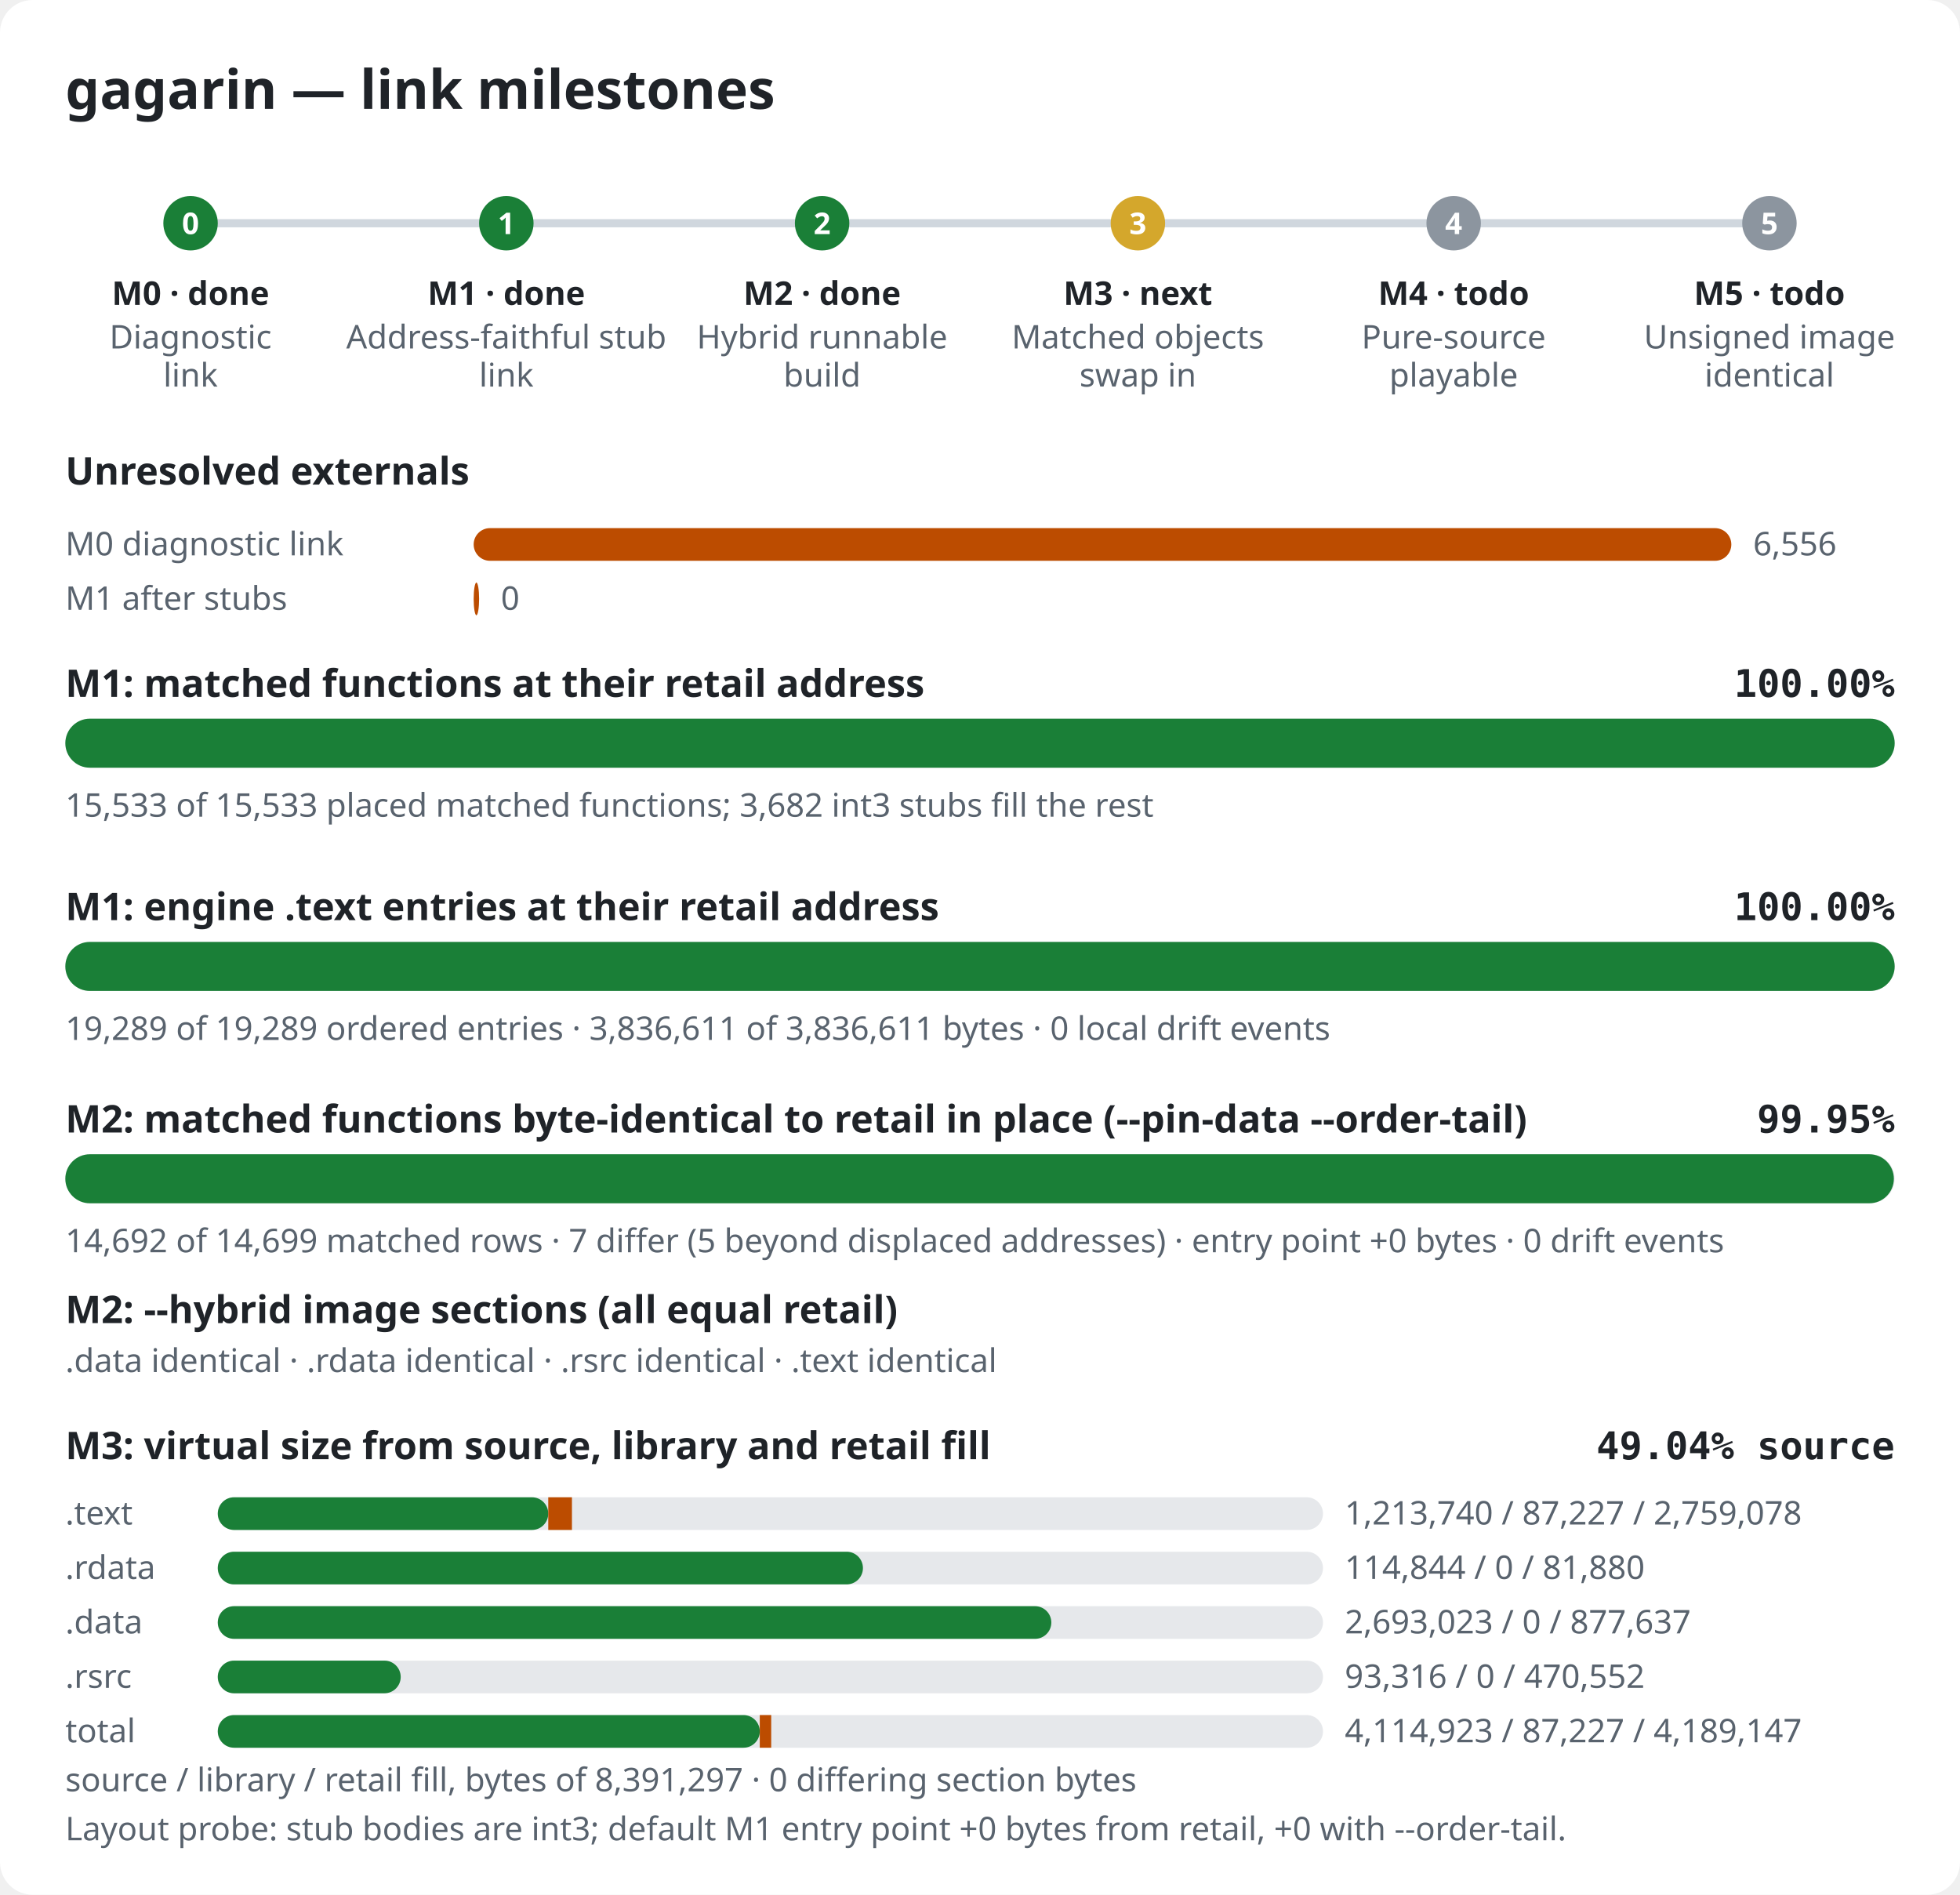
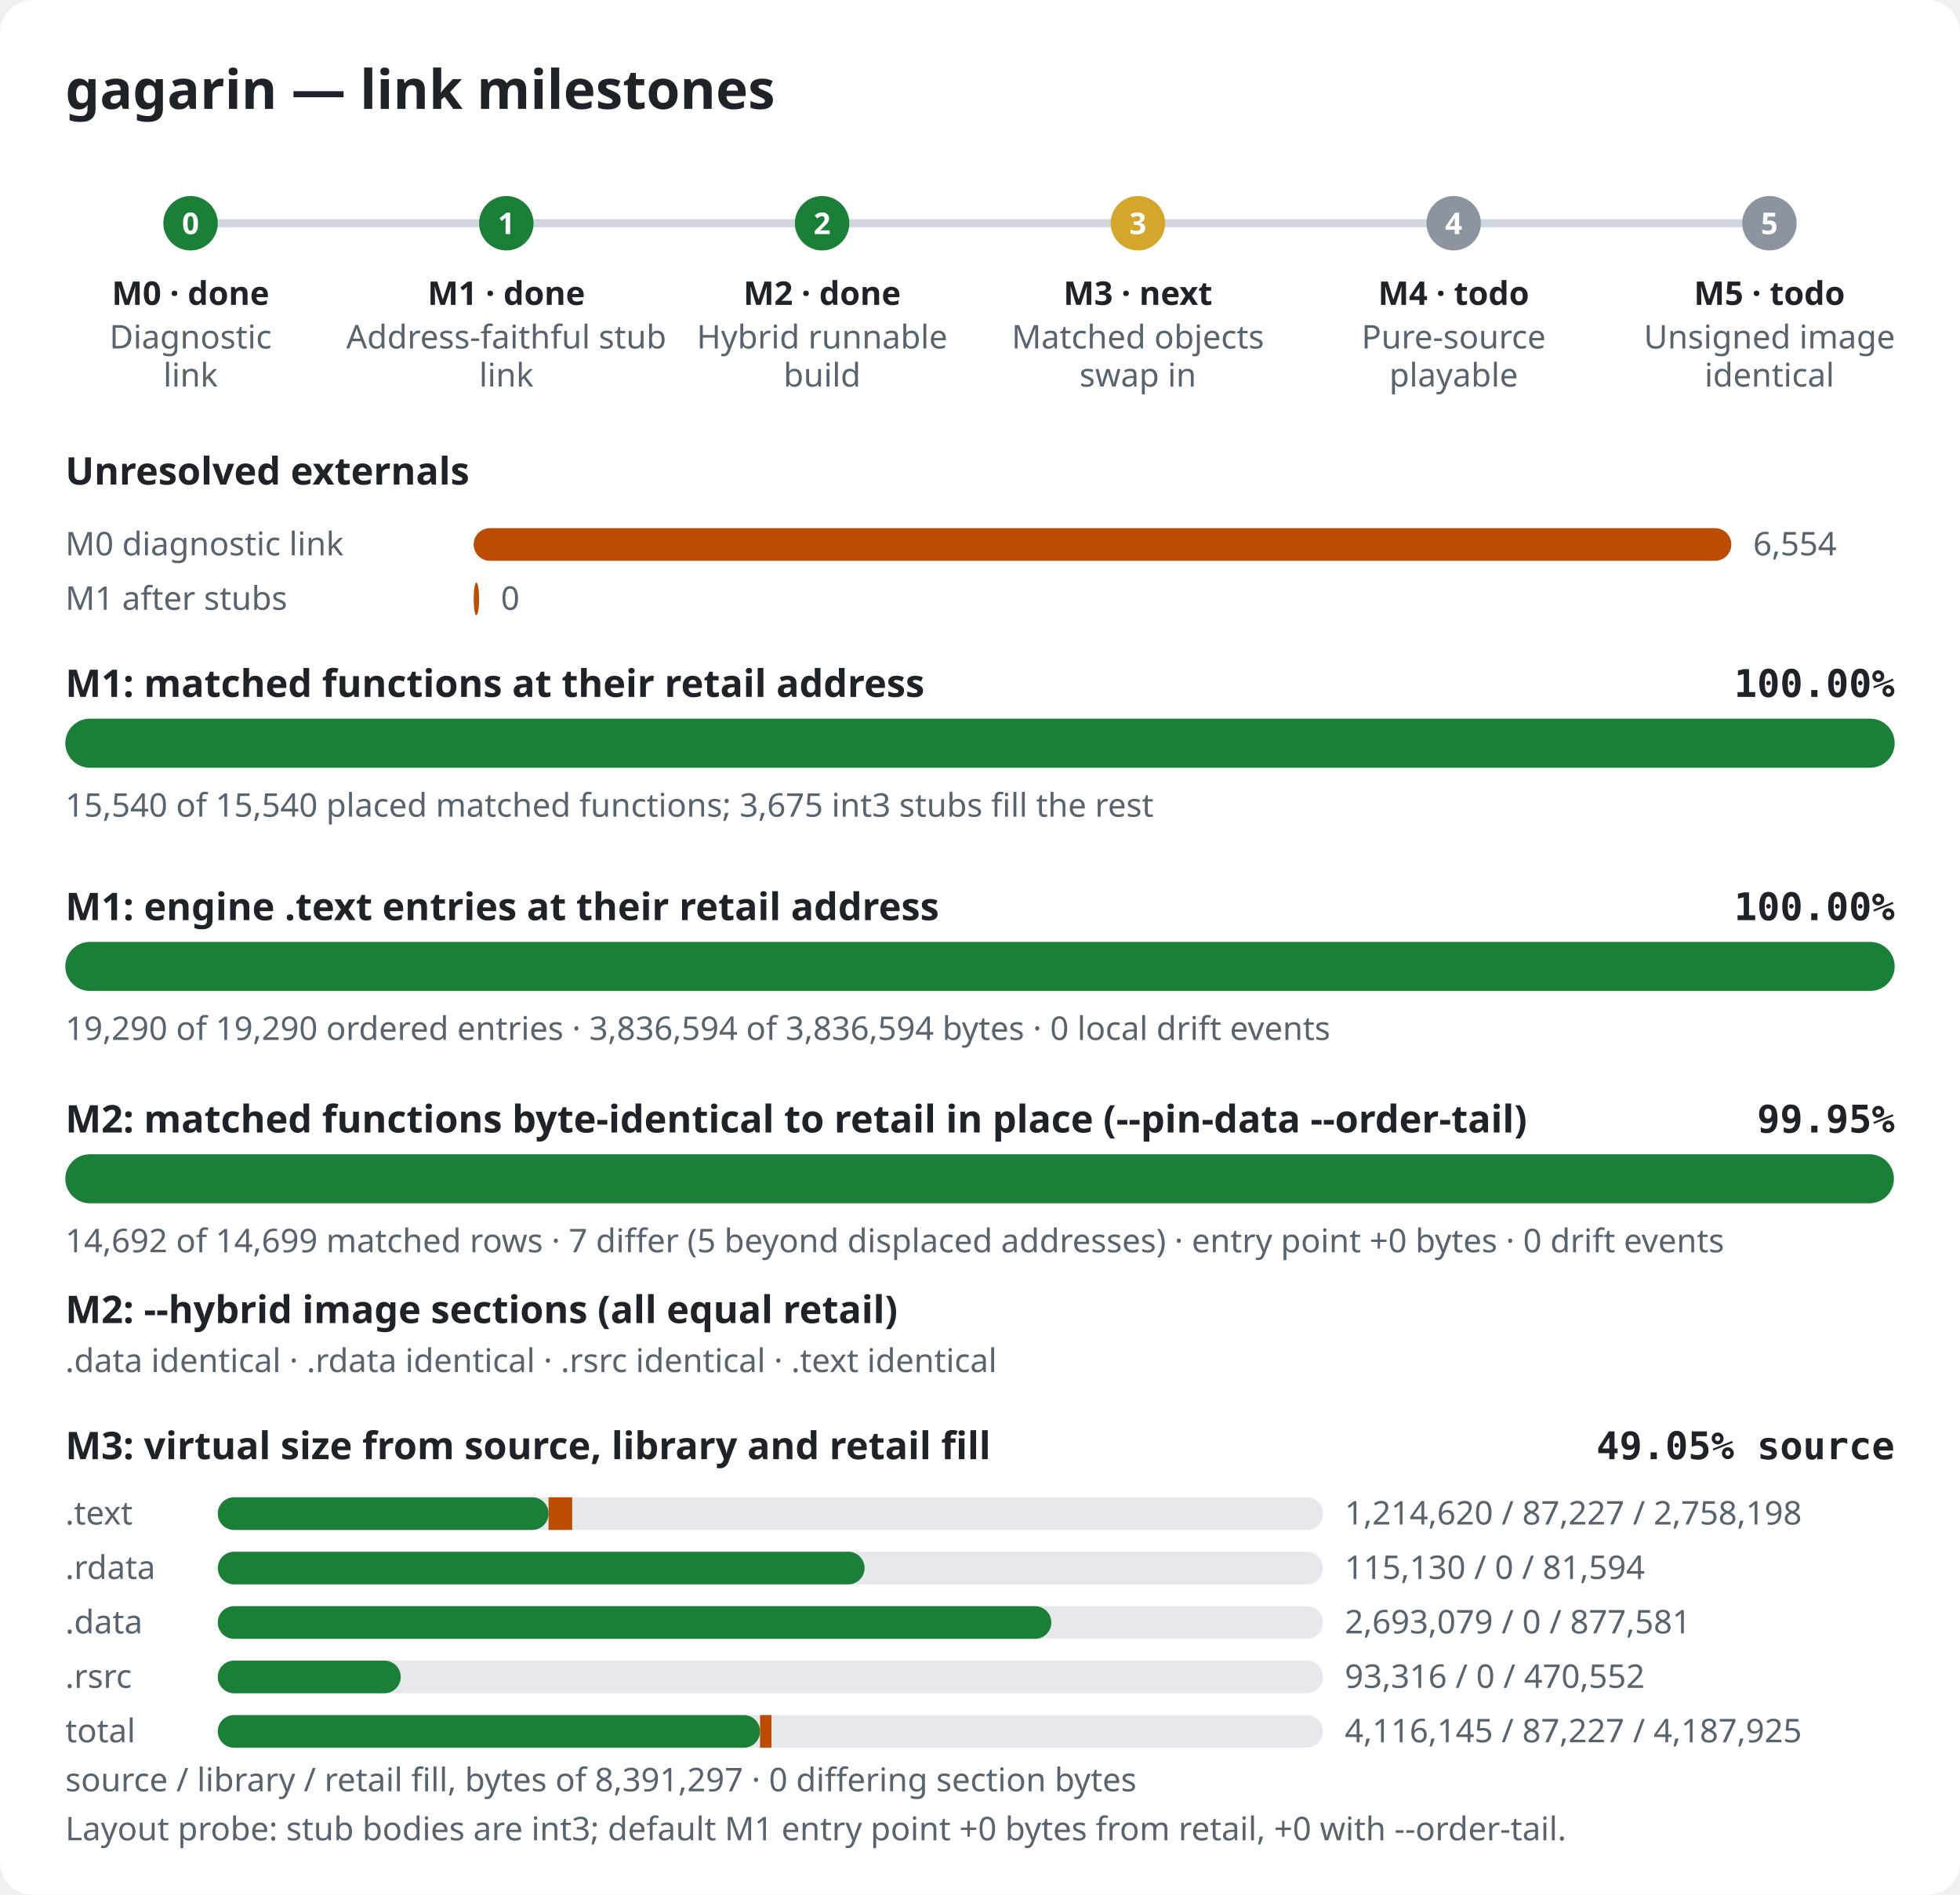
<svg xmlns="http://www.w3.org/2000/svg" width="720" height="696" viewBox="0 0 720 696" role="img" aria-label="gagarin link milestones">
  <style>.bg{fill:#ffffff}.title{font:600 20px sans-serif;fill:#1f2328}.label{font:600 14px sans-serif;fill:#1f2328}.pct{font:600 14px monospace;fill:#1f2328}.note{font:12px sans-serif;fill:#59636e}.mlabel{font:600 12px sans-serif;fill:#1f2328}.mid{font:600 11px sans-serif;fill:#ffffff}.track{fill:#e6e8eb}.rail{stroke:#d0d7de;stroke-width:3}.done,.m-done{fill:#1a7f37}.m-next{fill:#d4a72c}.m-todo{fill:#8c959f}.warn{fill:#bc4c00}@media (prefers-color-scheme: dark){.bg{fill:#0d1117}.title,.label,.pct,.mlabel{fill:#e6edf3}.note{fill:#9198a1}.track{fill:#262c36}.rail{stroke:#3d444d}.done,.m-done{fill:#3fb950}.m-next{fill:#d29922}.m-todo{fill:#656c76}.warn{fill:#db6d28}}</style>
  <rect width="720" height="696" rx="12" class="bg" />
  <text x="24" y="40" class="title">gagarin — link milestones</text>
  <line x1="70" y1="82" x2="650" y2="82" class="rail" />
  <circle cx="70.0" cy="82" r="10" class="m-done" />
  <text x="70.0" y="86" class="mid" text-anchor="middle">0</text>
  <text x="70.0" y="112" class="mlabel" text-anchor="middle">M0 · done</text>
  <text x="70.0" y="128" class="note" text-anchor="middle">Diagnostic</text>
  <text x="70.0" y="142" class="note" text-anchor="middle">link</text>
  <circle cx="186.0" cy="82" r="10" class="m-done" />
  <text x="186.0" y="86" class="mid" text-anchor="middle">1</text>
  <text x="186.0" y="112" class="mlabel" text-anchor="middle">M1 · done</text>
  <text x="186.0" y="128" class="note" text-anchor="middle">Address-faithful stub</text>
  <text x="186.0" y="142" class="note" text-anchor="middle">link</text>
  <circle cx="302.0" cy="82" r="10" class="m-done" />
  <text x="302.0" y="86" class="mid" text-anchor="middle">2</text>
  <text x="302.0" y="112" class="mlabel" text-anchor="middle">M2 · done</text>
  <text x="302.0" y="128" class="note" text-anchor="middle">Hybrid runnable</text>
  <text x="302.0" y="142" class="note" text-anchor="middle">build</text>
  <circle cx="418.0" cy="82" r="10" class="m-next" />
  <text x="418.0" y="86" class="mid" text-anchor="middle">3</text>
  <text x="418.0" y="112" class="mlabel" text-anchor="middle">M3 · next</text>
  <text x="418.0" y="128" class="note" text-anchor="middle">Matched objects</text>
  <text x="418.0" y="142" class="note" text-anchor="middle">swap in</text>
  <circle cx="534.0" cy="82" r="10" class="m-todo" />
  <text x="534.0" y="86" class="mid" text-anchor="middle">4</text>
  <text x="534.0" y="112" class="mlabel" text-anchor="middle">M4 · todo</text>
  <text x="534.0" y="128" class="note" text-anchor="middle">Pure-source</text>
  <text x="534.0" y="142" class="note" text-anchor="middle">playable</text>
  <circle cx="650.0" cy="82" r="10" class="m-todo" />
  <text x="650.0" y="86" class="mid" text-anchor="middle">5</text>
  <text x="650.0" y="112" class="mlabel" text-anchor="middle">M5 · todo</text>
  <text x="650.0" y="128" class="note" text-anchor="middle">Unsigned image</text>
  <text x="650.0" y="142" class="note" text-anchor="middle">identical</text>
  <text x="24" y="178" class="label">Unresolved externals</text>
  <text x="24" y="204" class="note">M0 diagnostic link</text>
  <rect x="174" y="194" width="462.0" height="12" rx="6" class="warn" />
-   <text x="644.0" y="204" class="note">6,556</text>
+   <text x="644.0" y="204" class="note">6,554</text>
  <text x="24" y="224" class="note">M1 after stubs</text>
  <rect x="174" y="214" width="2.0" height="12" rx="6" class="warn" />
  <text x="184.0" y="224" class="note">0</text>
  <text x="24" y="256" class="label">M1: matched functions at their retail address</text>
  <text x="696" y="256" class="pct" text-anchor="end">100.00%</text>
  <rect x="24" y="264" width="672" height="18" rx="9" class="track" />
  <rect x="24" y="264" width="672.0" height="18" rx="9" class="done" />
-   <text x="24" y="300" class="note">15,533 of 15,533 placed matched functions; 3,682 int3 stubs fill the rest</text>
+   <text x="24" y="300" class="note">15,540 of 15,540 placed matched functions; 3,675 int3 stubs fill the rest</text>
  <text x="24" y="338" class="label">M1: engine .text entries at their retail address</text>
  <text x="696" y="338" class="pct" text-anchor="end">100.00%</text>
  <rect x="24" y="346" width="672" height="18" rx="9" class="track" />
  <rect x="24" y="346" width="672.0" height="18" rx="9" class="done" />
-   <text x="24" y="382" class="note">19,289 of 19,289 ordered entries · 3,836,611 of 3,836,611 bytes · 0 local drift events</text>
+   <text x="24" y="382" class="note">19,290 of 19,290 ordered entries · 3,836,594 of 3,836,594 bytes · 0 local drift events</text>
  <text x="24" y="416" class="label">M2: matched functions byte-identical to retail in place (--pin-data --order-tail)</text>
  <text x="696" y="416" class="pct" text-anchor="end">99.95%</text>
  <rect x="24" y="424" width="672" height="18" rx="9" class="track" />
  <rect x="24" y="424" width="671.7" height="18" rx="9" class="done" />
  <text x="24" y="460" class="note">14,692 of 14,699 matched rows · 7 differ (5 beyond displaced addresses) · entry point +0 bytes · 0 drift events</text>
  <text x="24" y="486" class="label">M2: --hybrid image sections (all equal retail)</text>
  <text x="24" y="504" class="note">.data identical · .rdata identical · .rsrc identical · .text identical</text>
  <text x="24" y="536" class="label">M3: virtual size from source, library and retail fill</text>
-   <text x="696" y="536" class="pct" text-anchor="end">49.04% source</text>
+   <text x="696" y="536" class="pct" text-anchor="end">49.05% source</text>
  <text x="24" y="560" class="note">.text</text>
  <rect x="80" y="550" width="406" height="12" rx="6" class="track" />
-   <rect x="80" y="550" width="121.4" height="12" rx="6" class="done" />
-   <rect x="201.4" y="550" width="8.7" height="12" class="warn" />
-   <text x="494" y="560" class="note">1,213,740 / 87,227 / 2,759,078</text>
+   <rect x="80" y="550" width="121.5" height="12" rx="6" class="done" />
+   <rect x="201.5" y="550" width="8.7" height="12" class="warn" />
+   <text x="494" y="560" class="note">1,214,620 / 87,227 / 2,758,198</text>
  <text x="24" y="580" class="note">.rdata</text>
  <rect x="80" y="570" width="406" height="12" rx="6" class="track" />
-   <rect x="80" y="570" width="237.0" height="12" rx="6" class="done" />
-   <rect x="317.0" y="570" width="0.0" height="12" class="warn" />
-   <text x="494" y="580" class="note">114,844 / 0 / 81,880</text>
+   <rect x="80" y="570" width="237.6" height="12" rx="6" class="done" />
+   <rect x="317.6" y="570" width="0.0" height="12" class="warn" />
+   <text x="494" y="580" class="note">115,130 / 0 / 81,594</text>
  <text x="24" y="600" class="note">.data</text>
  <rect x="80" y="590" width="406" height="12" rx="6" class="track" />
  <rect x="80" y="590" width="306.2" height="12" rx="6" class="done" />
  <rect x="386.2" y="590" width="0.0" height="12" class="warn" />
-   <text x="494" y="600" class="note">2,693,023 / 0 / 877,637</text>
+   <text x="494" y="600" class="note">2,693,079 / 0 / 877,581</text>
  <text x="24" y="620" class="note">.rsrc</text>
  <rect x="80" y="610" width="406" height="12" rx="6" class="track" />
  <rect x="80" y="610" width="67.2" height="12" rx="6" class="done" />
  <rect x="147.2" y="610" width="0.0" height="12" class="warn" />
  <text x="494" y="620" class="note">93,316 / 0 / 470,552</text>
  <text x="24" y="640" class="note">total</text>
  <rect x="80" y="630" width="406" height="12" rx="6" class="track" />
-   <rect x="80" y="630" width="199.1" height="12" rx="6" class="done" />
-   <rect x="279.1" y="630" width="4.2" height="12" class="warn" />
-   <text x="494" y="640" class="note">4,114,923 / 87,227 / 4,189,147</text>
+   <rect x="80" y="630" width="199.2" height="12" rx="6" class="done" />
+   <rect x="279.2" y="630" width="4.2" height="12" class="warn" />
+   <text x="494" y="640" class="note">4,116,145 / 87,227 / 4,187,925</text>
  <text x="24" y="658" class="note">source / library / retail fill, bytes of 8,391,297 · 0 differing section bytes</text>
  <text x="24" y="676" class="note">Layout probe: stub bodies are int3; default M1 entry point +0 bytes from retail, +0 with --order-tail.</text>
</svg>
